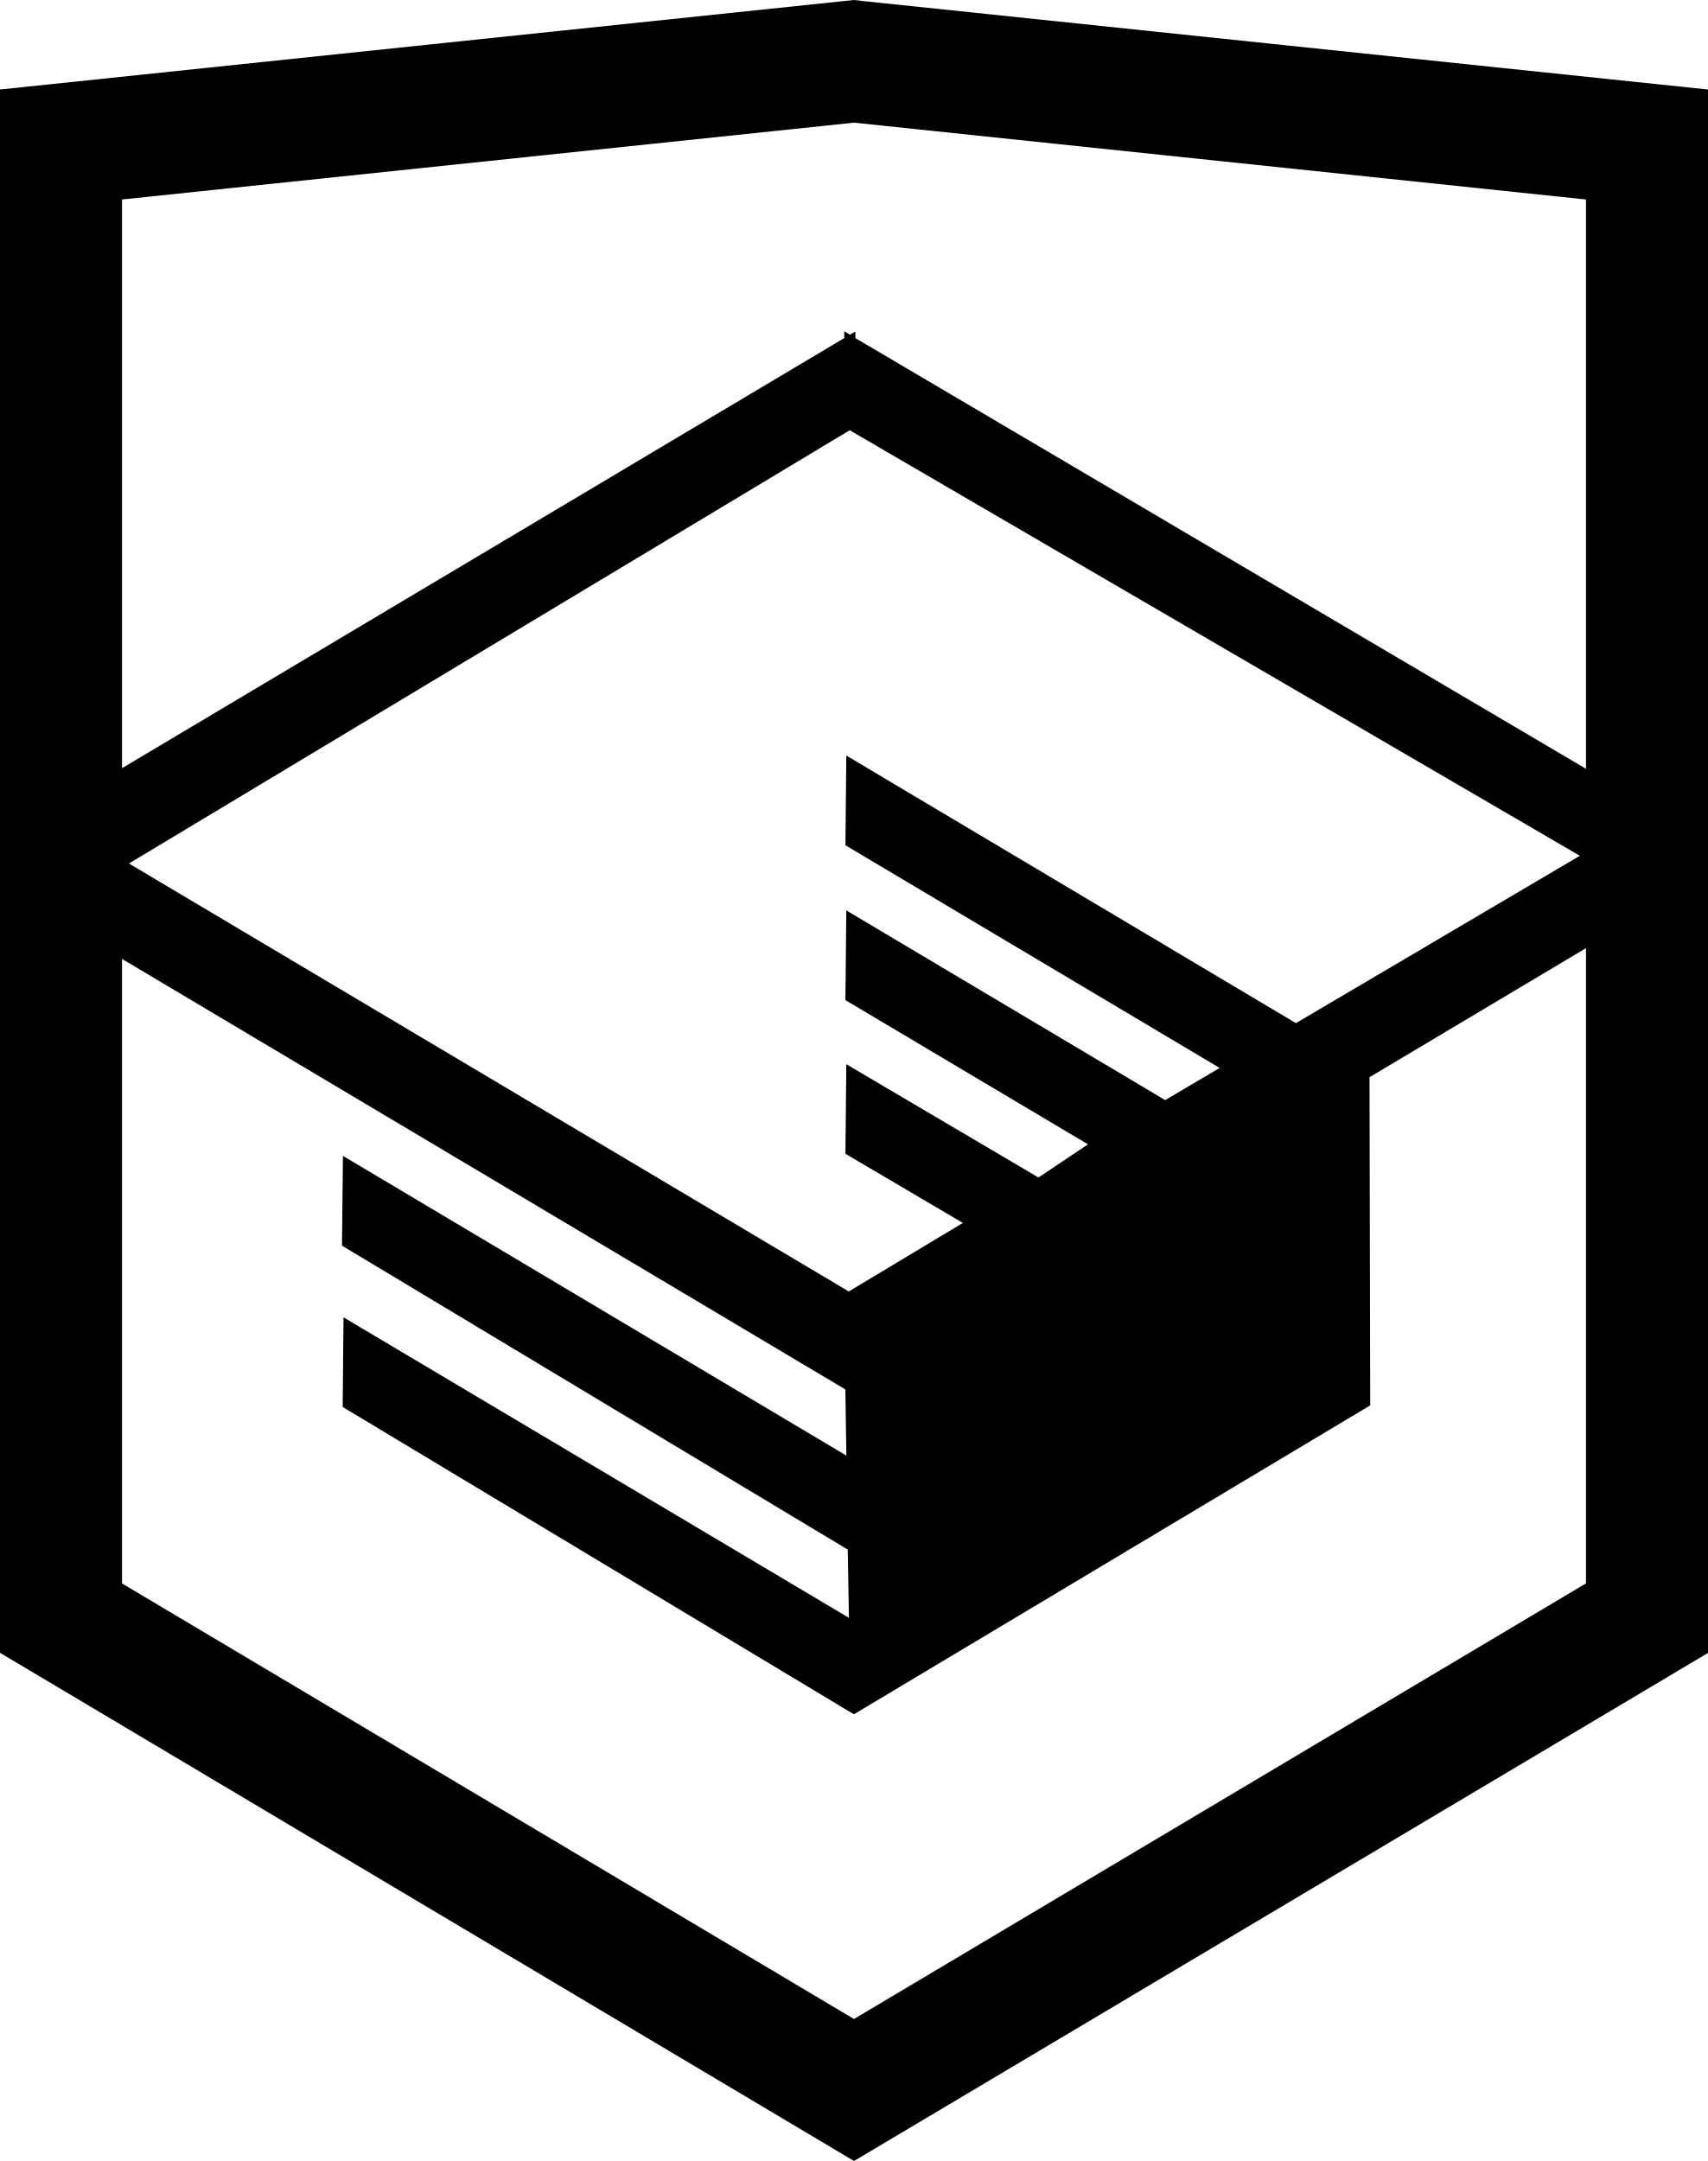
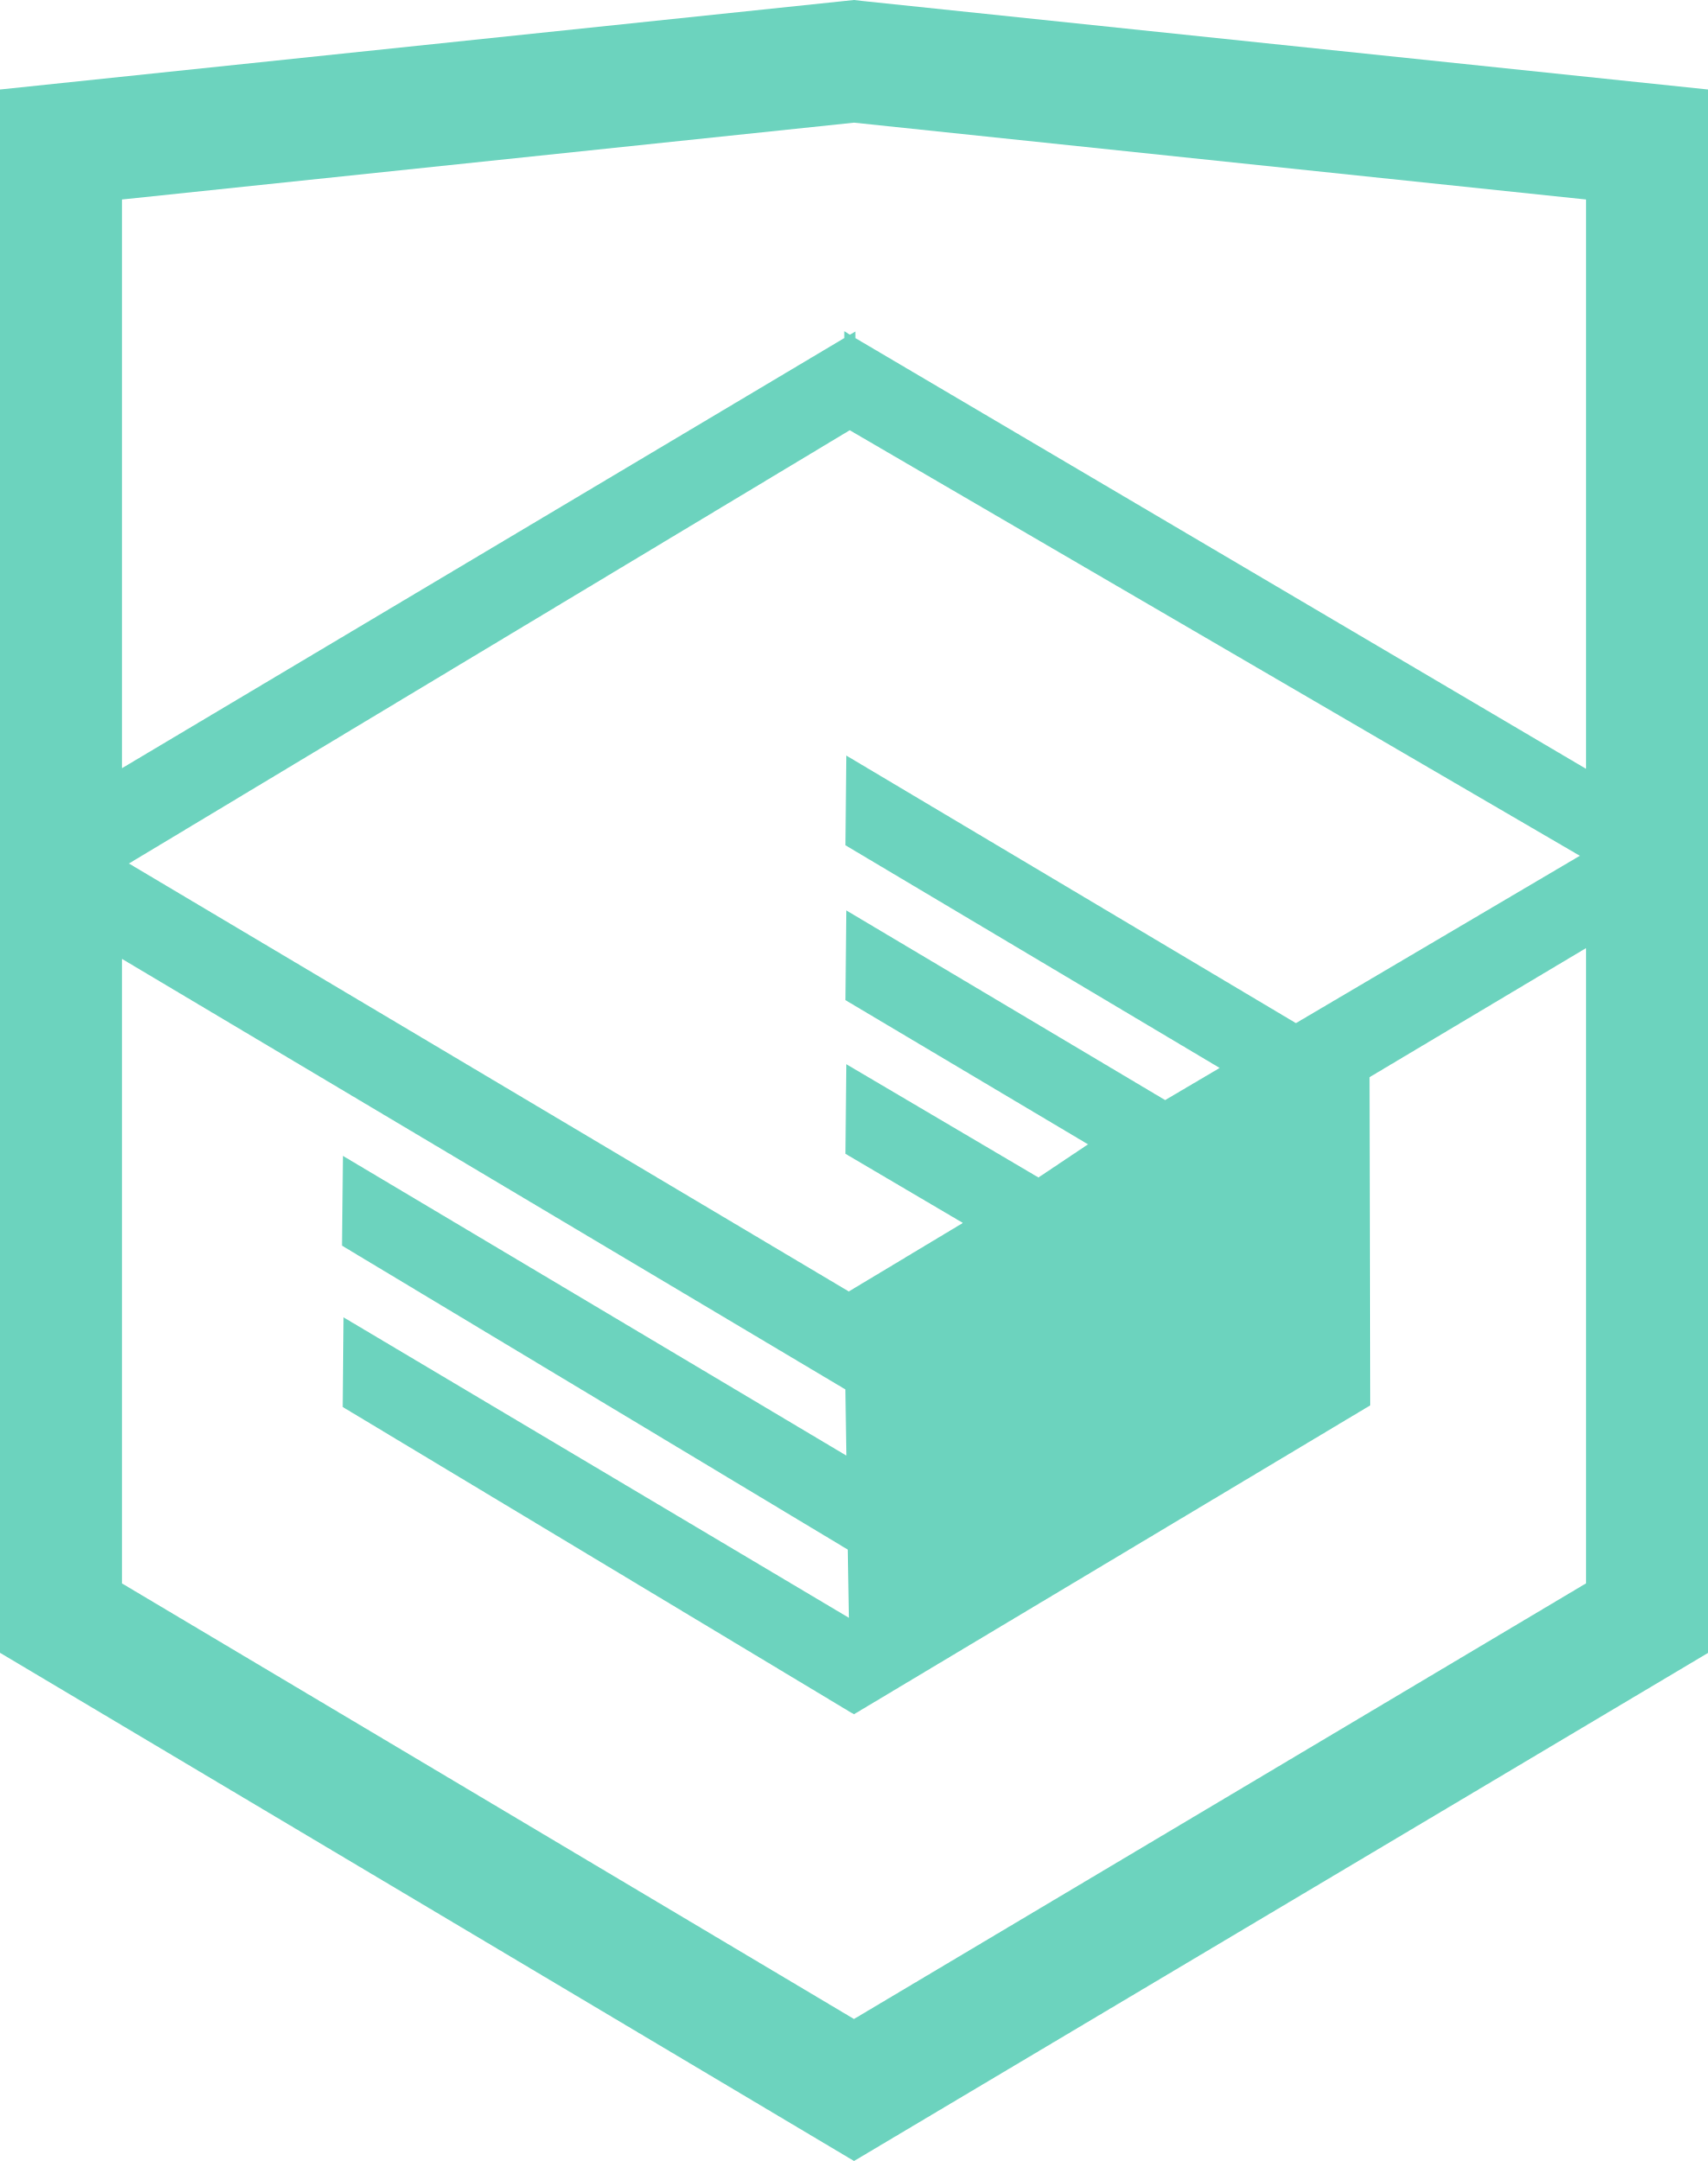
<svg xmlns="http://www.w3.org/2000/svg" version="1.1" id="Layer_1" x="0px" y="0px" width="26.943px" height="34.09px" viewBox="0 0 26.943 34.09" enable-background="new 0 0 26.943 34.09" xml:space="preserve">
-   <path d="M13.62,0.017L13.472,0L0,1.412v24.661l13.473,8.017l13.43-7.99l0.042-0.025V1.412L13.62,0.017z M25.019,12.127L13.495,5.334 L13.494,5.23l-0.087,0.05l-0.088-0.056v0.109L1.925,12.118V3.147l11.548-1.212l11.547,1.212V12.127z M13.405,6.787L24.923,13.5 l-4.479,2.64l-7.093-4.221l-0.014,1.415l5.904,3.513l-0.86,0.507l-5.03-2.992l-0.014,1.415l3.827,2.275l-0.782,0.523l-3.031-1.787 l-0.014,1.413l1.853,1.091l-1.8,1.081L2.034,13.622L13.405,6.787z M1.925,15.127l11.411,6.791l0.016,1.044L5.41,18.234L5.395,19.65 l7.979,4.795l0.018,1.076l-7.973-4.74l-0.013,1.414l8.021,4.822l0.046,0.025l8.143-4.872l-0.011-5.177l3.415-2.036v10.021 L13.472,31.85L1.925,24.979V15.127z" />
+   <path fill="#6cd3be" d="M13.62,0.017L13.472,0L0,1.412v24.661l13.473,8.017l13.43-7.99l0.042-0.025V1.412L13.62,0.017z M25.019,12.127L13.495,5.334 L13.494,5.23l-0.087,0.05l-0.088-0.056v0.109L1.925,12.118V3.147l11.548-1.212l11.547,1.212V12.127z M13.405,6.787L24.923,13.5 l-4.479,2.64l-7.093-4.221l-0.014,1.415l5.904,3.513l-0.86,0.507l-5.03-2.992l-0.014,1.415l3.827,2.275l-0.782,0.523l-3.031-1.787 l-0.014,1.413l1.853,1.091l-1.8,1.081L2.034,13.622L13.405,6.787z M1.925,15.127l11.411,6.791l0.016,1.044L5.41,18.234L5.395,19.65 l7.979,4.795l0.018,1.076l-7.973-4.74l-0.013,1.414l8.021,4.822l0.046,0.025l8.143-4.872l-0.011-5.177l3.415-2.036v10.021 L13.472,31.85L1.925,24.979V15.127z" />
</svg>
